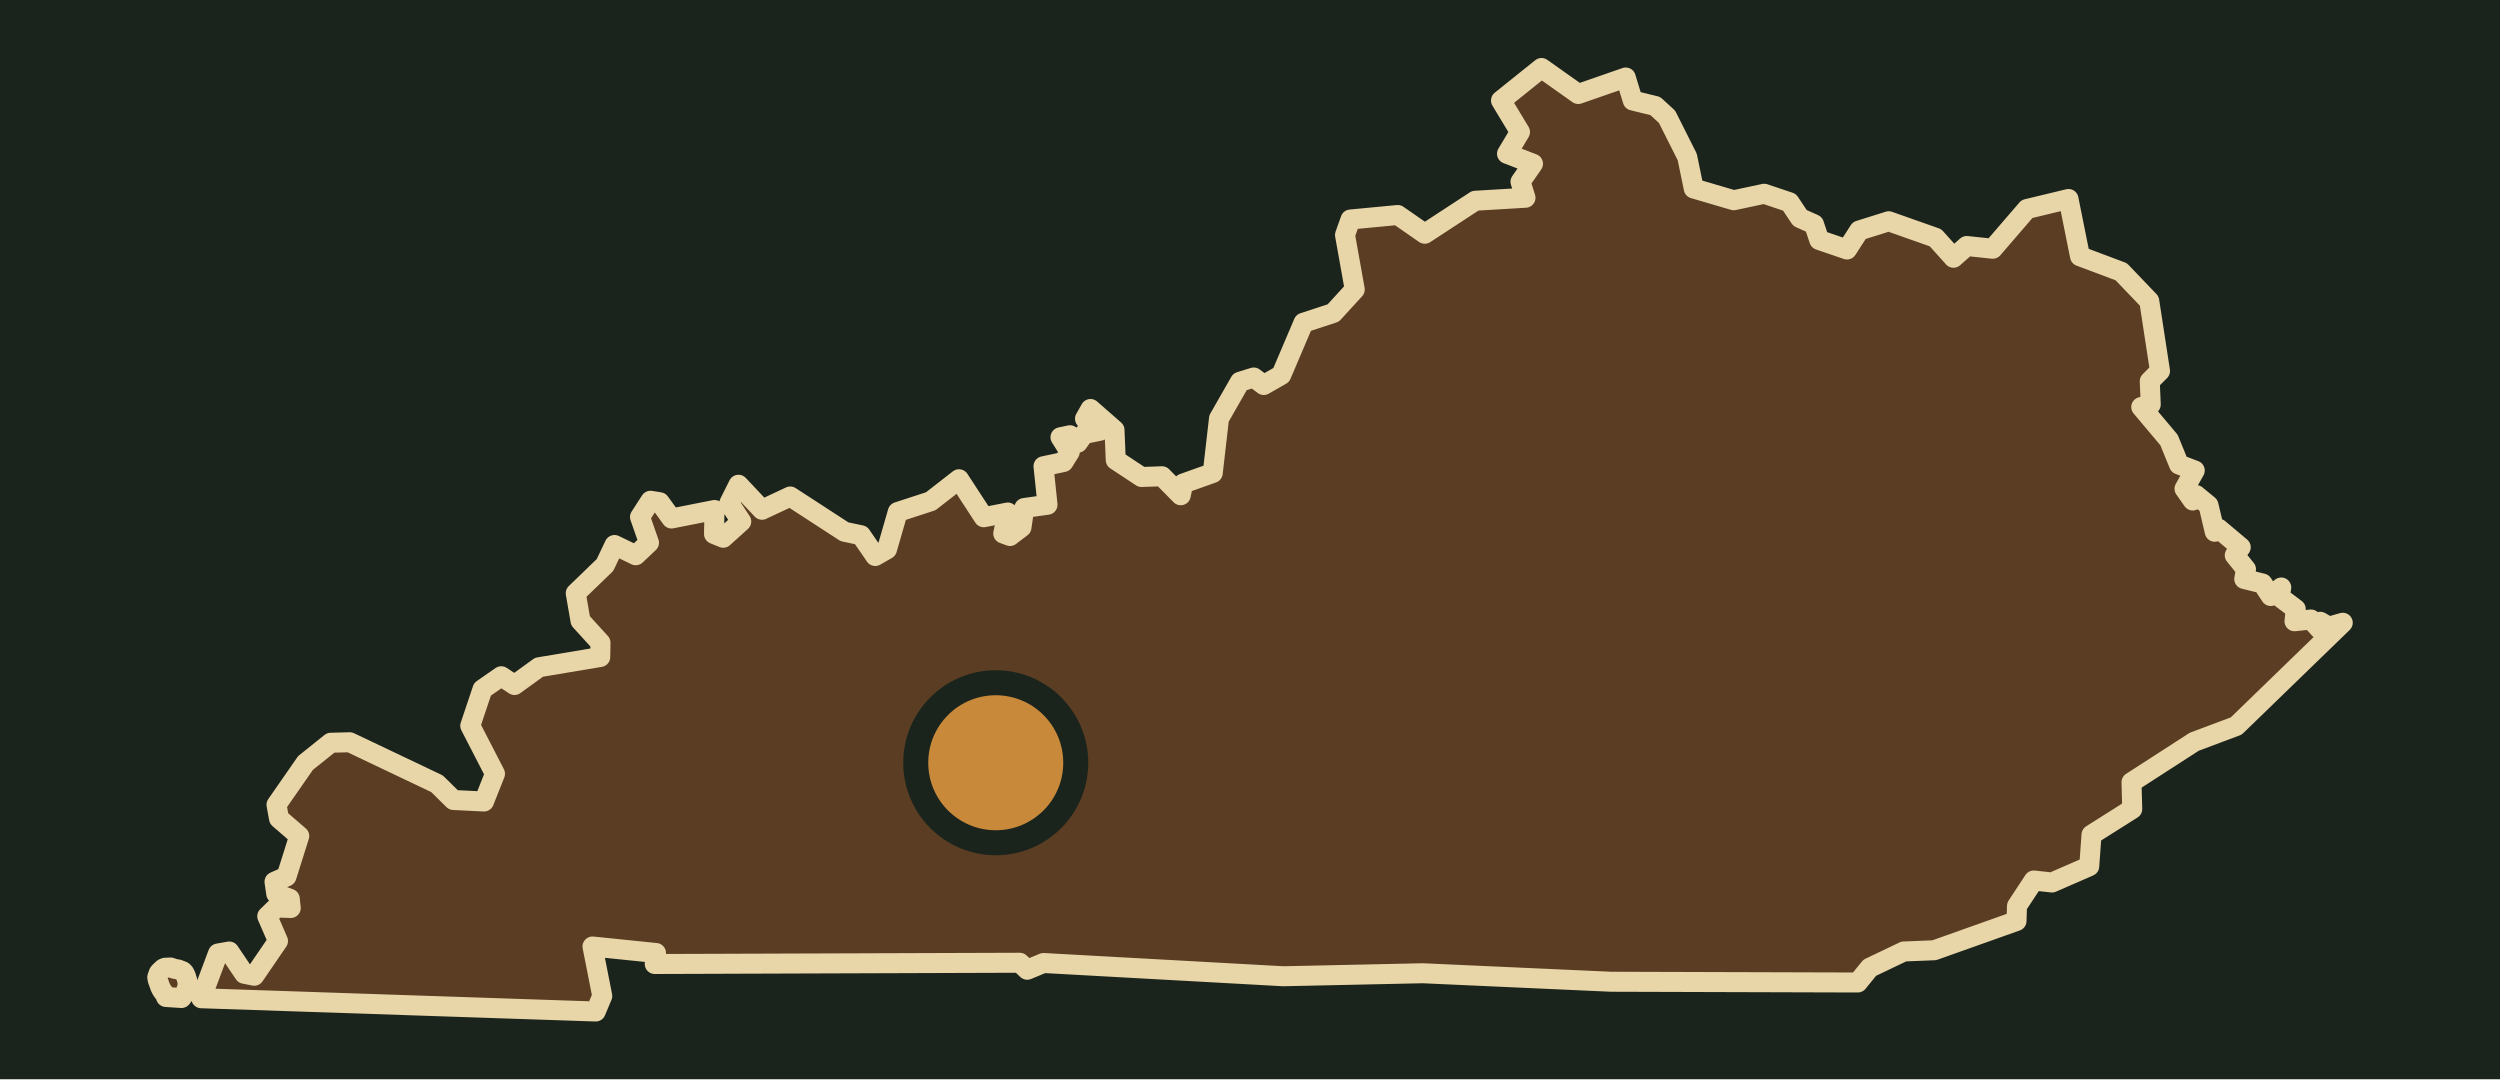
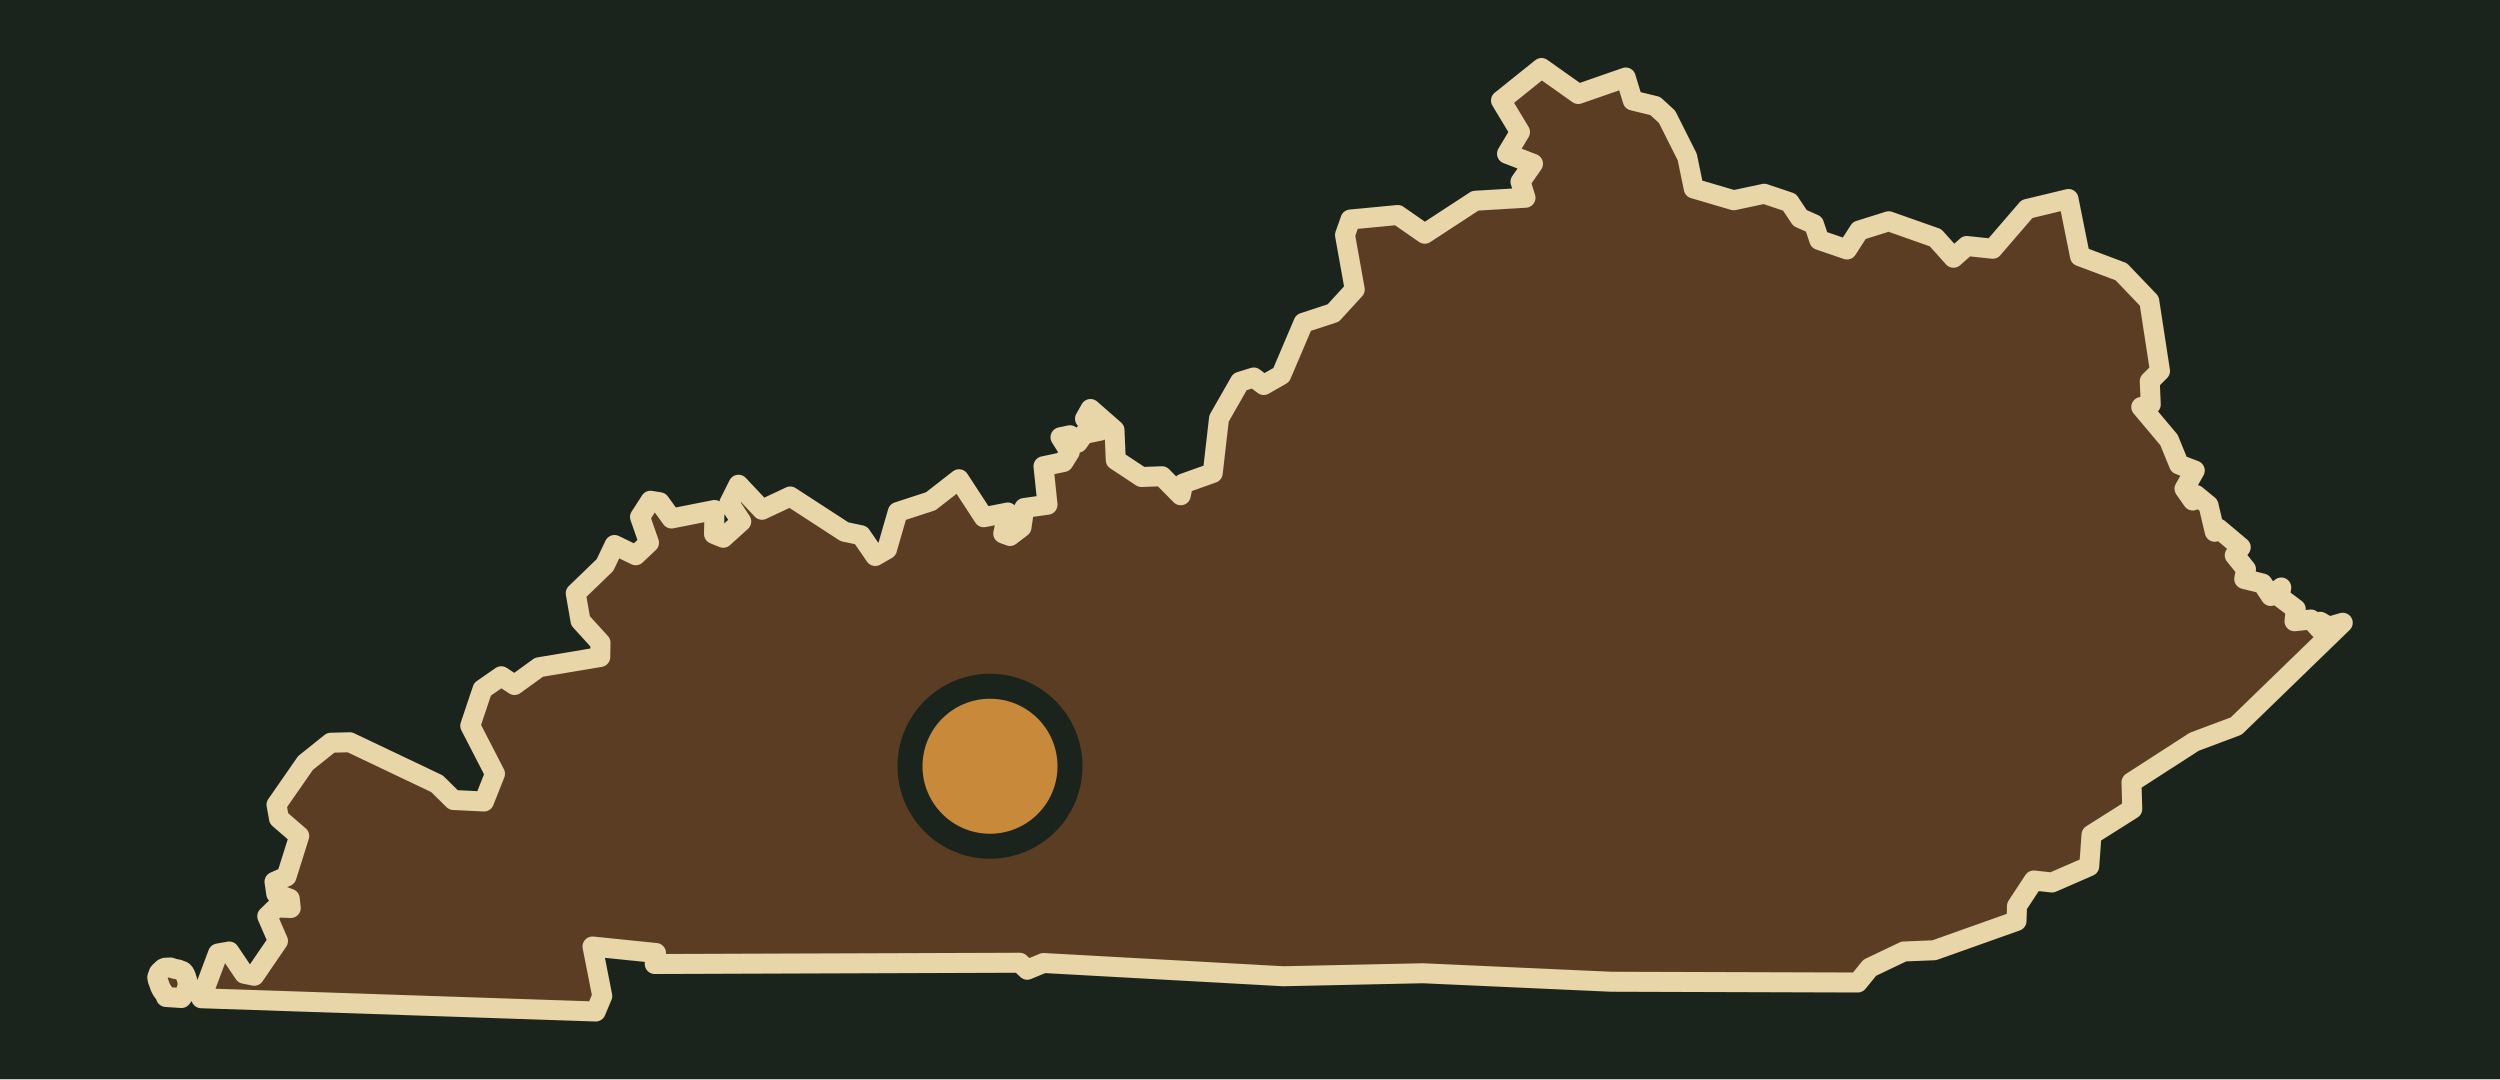
<svg xmlns="http://www.w3.org/2000/svg" viewBox="0 0 1000 431.7">
  <rect width="1000" height="431.7" fill="#1a241c" />
  <path fill="#5a3d22" stroke="#e8d5a8" stroke-width="8" stroke-linejoin="round" fill-rule="evenodd" d="M80.5 399.3L87.2 381.4L91.7 380.6L97.7 389.5L101.7 390.3L111.2 376.4L106.9 366.5L110.5 363.0L116.3 363.2L115.9 359.5L110.5 357.5L109.8 352.7L114.6 350.6L119.7 334.4L111.6 327.4L110.6 321.9L122.2 305.2L132.3 297.1L139.9 296.9L174.8 313.5L181.4 320.0L193.6 320.6L198.0 309.5L188.1 290.3L193.0 275.7L200.5 270.5L205.8 274.0L215.6 266.9L240.1 262.8L240.2 257.1L232.2 248.3L230.3 237.3L242.0 226.0L245.8 218.0L254.3 222.1L259.6 217.1L256.0 206.8L260.2 200.3L263.9 200.9L268.6 207.4L285.8 204.0L285.6 213.6L289.3 215.1L296.5 208.6L291.7 201.3L295.4 193.9L304.8 203.9L316.1 198.6L337.8 212.7L344.4 214.1L350.1 222.4L354.8 219.7L359.1 204.8L372.3 200.5L383.6 191.7L393.5 206.9L403.1 205.0L401.3 213.4L404.0 214.4L408.6 210.9L409.7 203.2L419.0 201.9L417.4 186.5L425.4 184.8L427.9 180.8L424.2 174.9L428.0 174.1L431.1 177.1L433.6 173.6L440.0 172.3L434.0 167.5L436.2 163.6L445.8 172.0L446.3 184.0L456.6 190.8L464.8 190.5L472.3 198.1L473.3 193.4L485.1 189.2L487.6 167.4L496.0 152.7L501.5 151.0L505.5 154.0L512.5 150.0L521.4 129.1L533.3 125.2L541.9 115.8L538.0 94.0L540.2 87.8L559.1 86.0L569.9 93.5L590.1 80.3L610.2 79.1L608.2 72.7L613.2 65.5L602.8 61.5L608.0 52.8L600.4 40.2L616.6 27.2L631.3 37.6L650.3 31.0L653.1 40.2L662.1 42.4L666.8 46.7L674.9 62.8L677.5 75.4L693.5 80.1L705.7 77.5L715.8 80.9L720.0 87.2L725.6 89.7L727.7 96.0L738.8 99.8L743.7 92.2L755.5 88.5L774.2 95.1L781.4 103.1L786.7 98.4L797.1 99.5L810.8 83.6L827.4 79.6L832.0 102.5L848.5 108.7L859.7 120.4L864.0 148.4L859.9 152.5L860.3 161.8L856.5 162.8L867.6 176.0L871.6 185.8L877.9 188.2L873.8 195.5L877.1 200.2L878.4 198.0L883.4 202.1L885.9 212.7L887.5 211.5L896.3 218.9L893.9 222.1L898.4 227.7L897.7 231.6L905.0 233.4L908.3 238.4L912.5 235.0L911.9 238.8L918.3 243.6L917.8 248.5L924.4 247.8L927.8 251.6L928.1 248.7L931.5 250.7L937.1 249.1L894.5 290.4L877.7 296.7L852.6 312.9L852.9 323.6L836.6 333.9L835.7 346.5L820.8 353.0L813.5 352.2L806.8 362.4L806.6 368.4L773.7 380.1L761.5 380.6L747.9 387.1L743.1 393.0L644.5 392.7L569.1 389.3L513.3 390.5L417.4 385.2L410.9 387.9L407.9 385.1L261.9 385.6L262.4 381.2L237.0 378.6L240.9 398.4L238.3 404.6L80.5 399.3ZM62.9 390.9L63.5 389.2L64.0 388.6L65.3 387.4L66.0 387.1L68.2 387.0L69.7 387.5L71.3 387.8L73.1 388.5L73.7 389.1L74.3 390.3L74.9 392.2L75.1 393.7L75.0 394.6L74.2 396.9L72.6 399.2L66.4 398.8L66.0 397.8L64.7 396.0L64.1 394.8L63.1 392.0L62.9 390.9Z" />
-   <circle cx="398.3" cy="305.1" r="32" fill="#c9893a" stroke="#1a241c" stroke-width="10" />
+   <circle cx="396.0" cy="306.5" r="32" fill="#c9893a" stroke="#1a241c" stroke-width="10" />
</svg>
